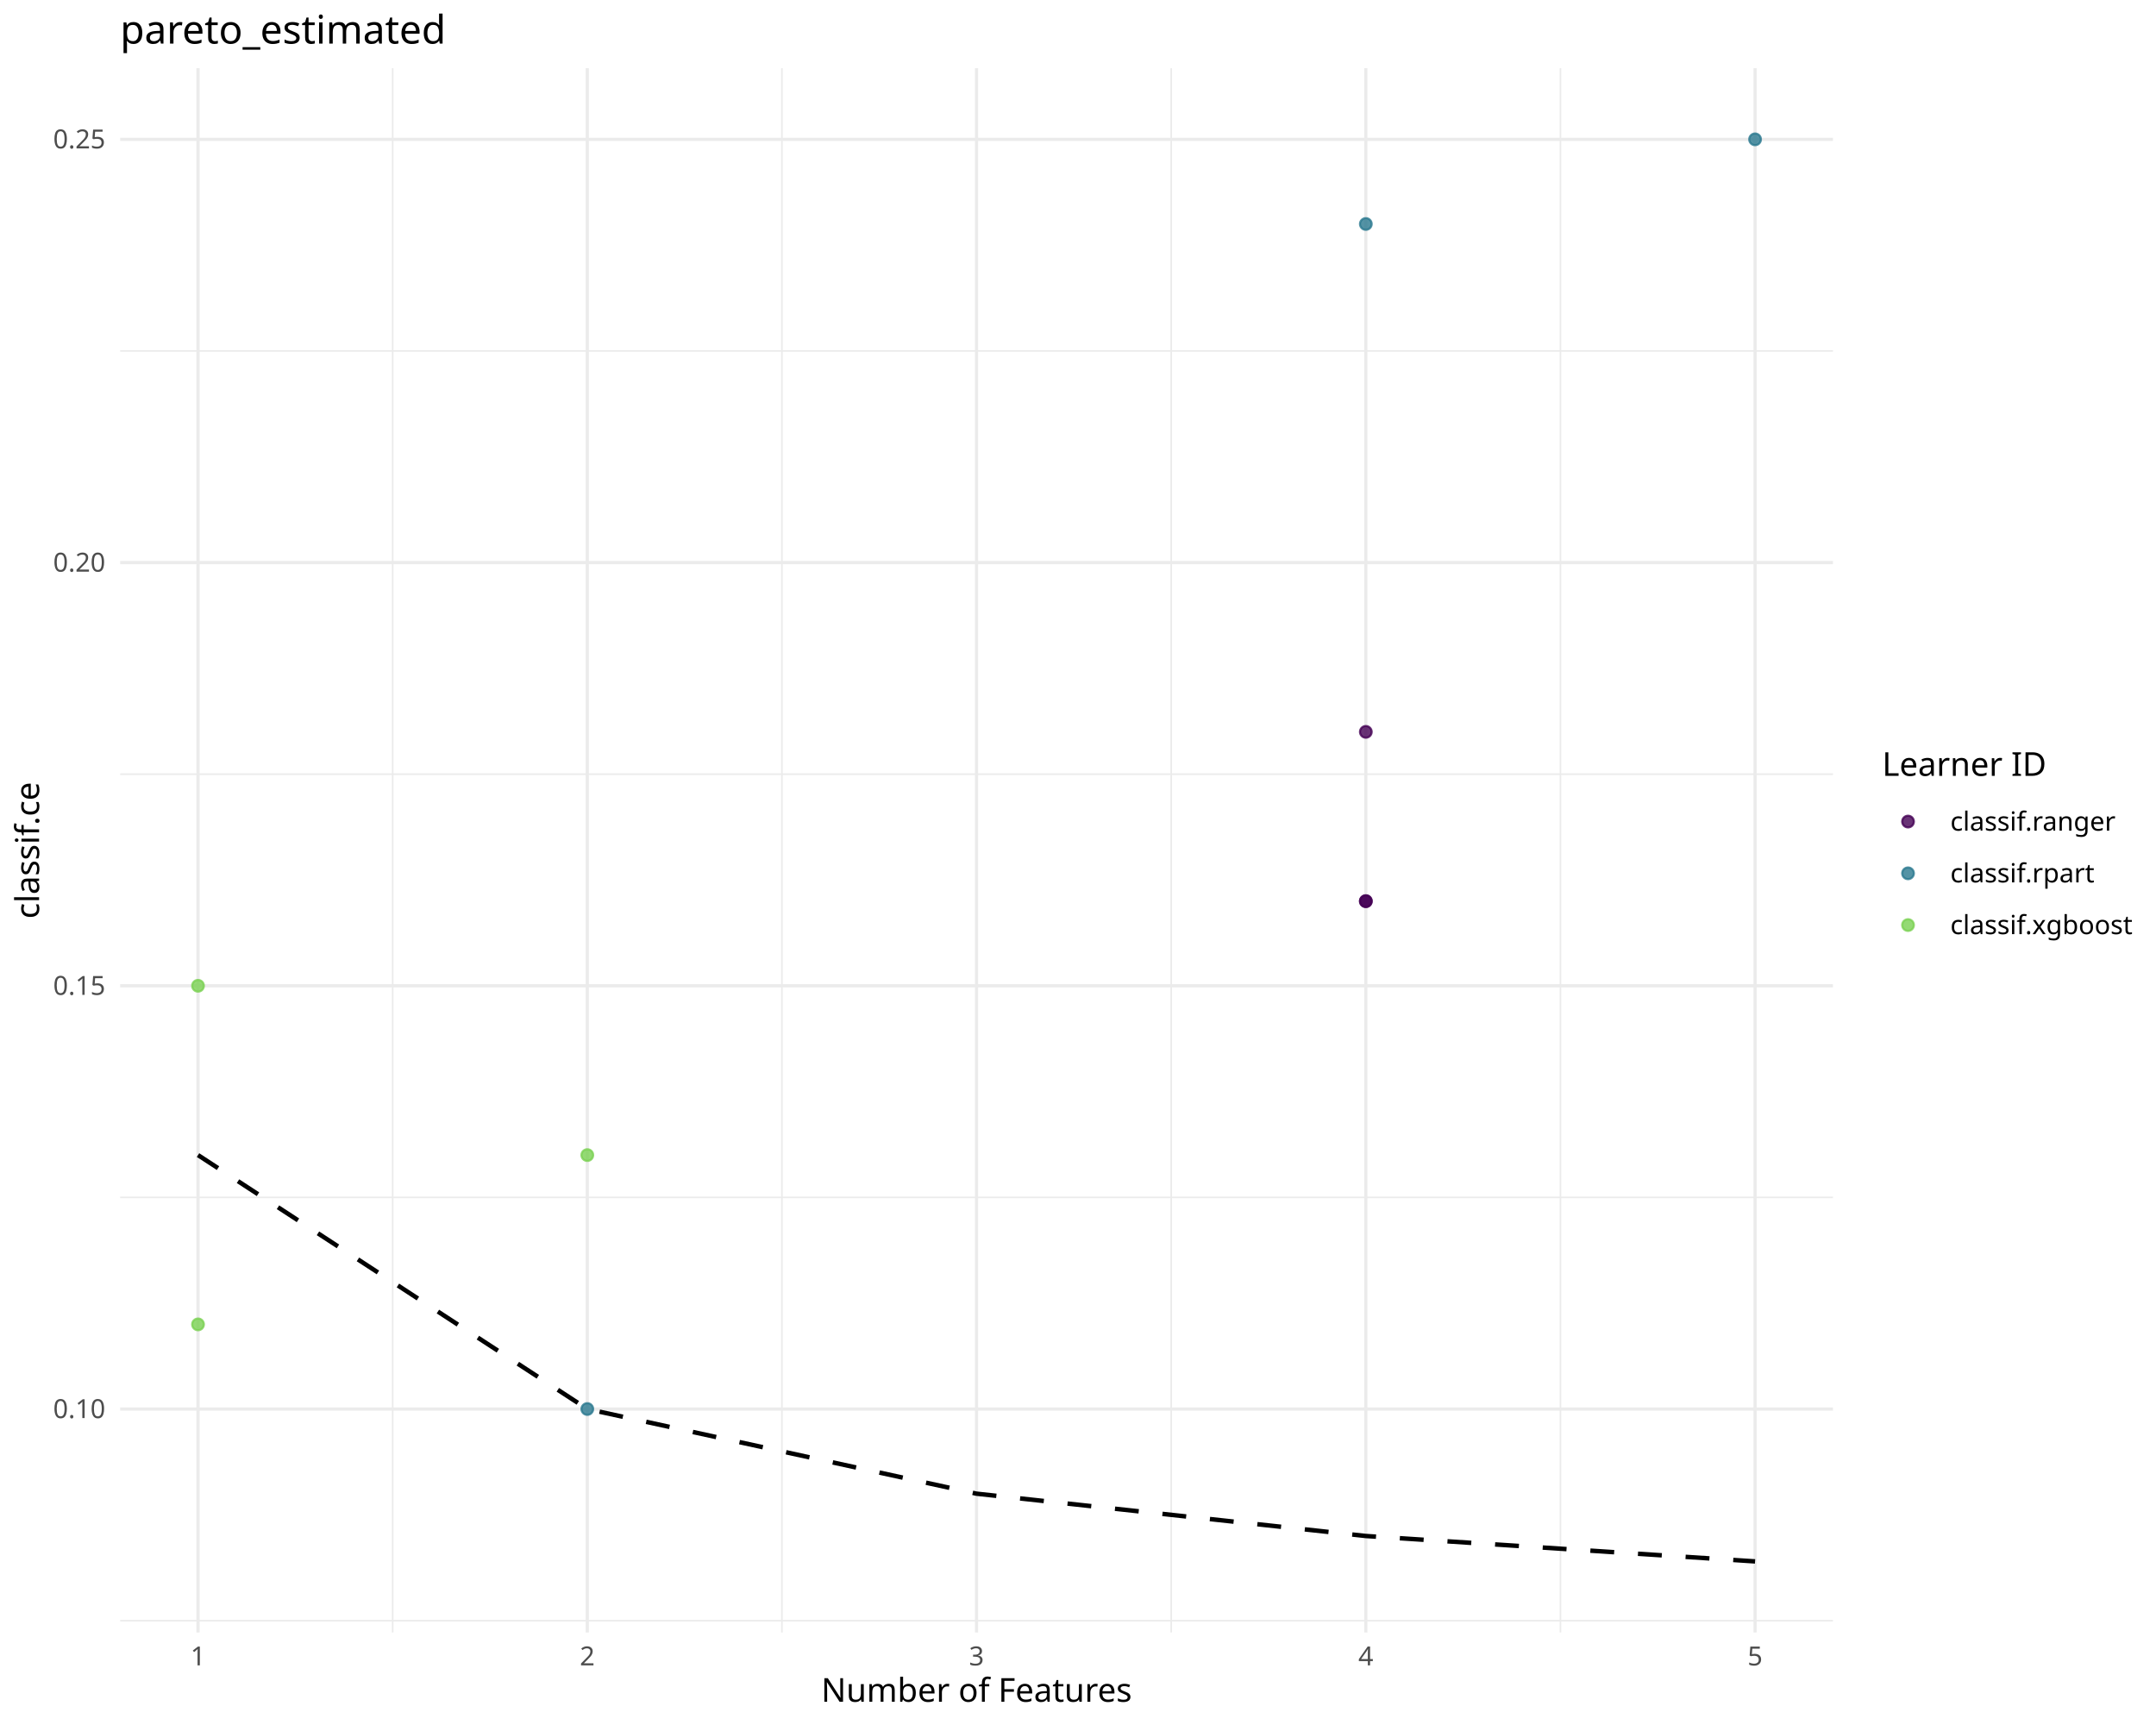
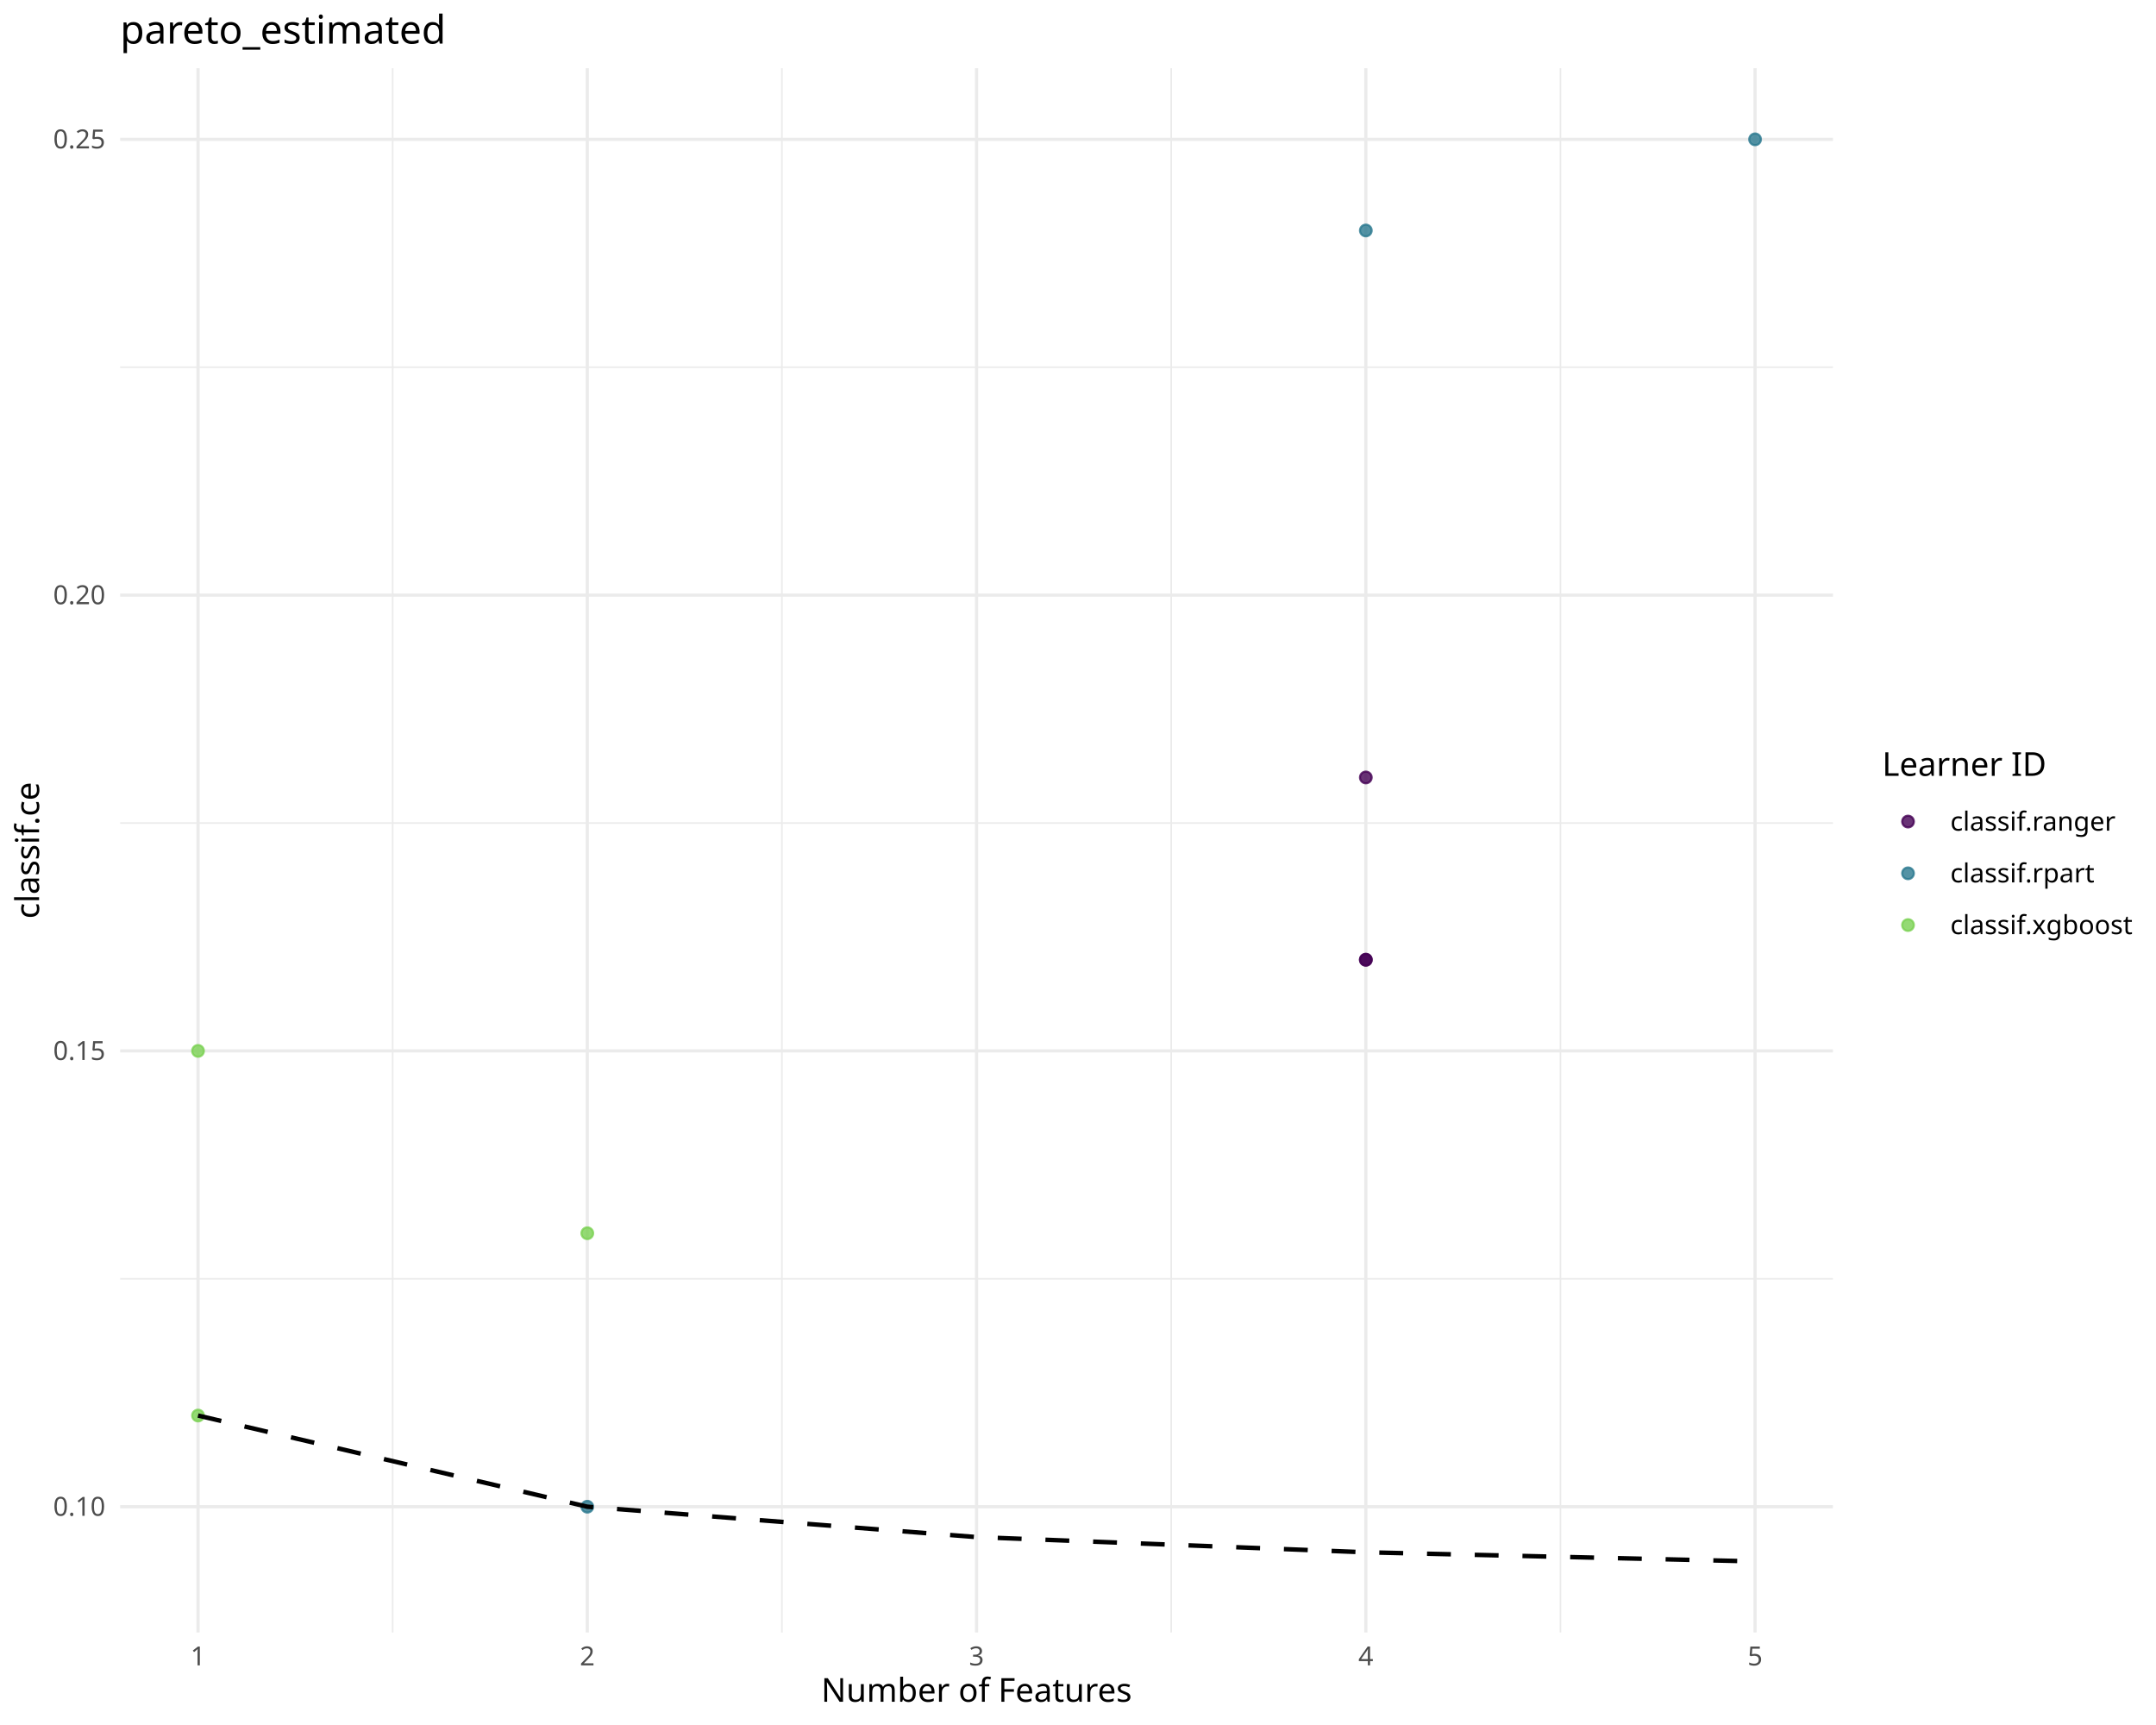
<svg xmlns="http://www.w3.org/2000/svg" class="svglite" data-engine-version="2.0" width="720.00pt" height="576.00pt" viewBox="0 0 720.00 576.00">
  <defs>
    <style type="text/css">
    .svglite line, .svglite polyline, .svglite polygon, .svglite path, .svglite rect, .svglite circle {
      fill: none;
      stroke: #000000;
      stroke-linecap: round;
      stroke-linejoin: round;
      stroke-miterlimit: 10.00;
    }
  </style>
  </defs>
  <rect width="100%" height="100%" style="stroke: none; fill: #FFFFFF;" />
  <defs>
    <clipPath id="cpMC4wMHw3MjAuMDB8MC4wMHw1NzYuMDA=">
      <rect x="0.00" y="0.00" width="720.00" height="576.00" />
    </clipPath>
  </defs>
  <g clip-path="url(#cpMC4wMHw3MjAuMDB8MC4wMHw1NzYuMDA=)">
    <rect x="0.00" y="0.00" width="720.00" height="576.00" style="stroke-width: 1.07; stroke: none; fill: #FFFFFF;" />
  </g>
  <defs>
    <clipPath id="cpNDAuMTN8NjEyLjExfDIyLjc4fDU0NS4xMQ==">
      <rect x="40.13" y="22.78" width="571.98" height="522.33" />
    </clipPath>
  </defs>
  <g clip-path="url(#cpNDAuMTN8NjEyLjExfDIyLjc4fDU0NS4xMQ==)">
-     <polyline points="40.13,541.16 612.11,541.16 " style="stroke-width: 0.53; stroke: #EBEBEB; stroke-linecap: butt;" />
-     <polyline points="40.13,399.83 612.11,399.83 " style="stroke-width: 0.53; stroke: #EBEBEB; stroke-linecap: butt;" />
-     <polyline points="40.13,258.51 612.11,258.51 " style="stroke-width: 0.53; stroke: #EBEBEB; stroke-linecap: butt;" />
-     <polyline points="40.13,117.19 612.11,117.19 " style="stroke-width: 0.53; stroke: #EBEBEB; stroke-linecap: butt;" />
+     <polyline points="40.13,427.01 612.11,427.01 " style="stroke-width: 0.53; stroke: #EBEBEB; stroke-linecap: butt;" />
+     <polyline points="40.13,274.82 612.11,274.82 " style="stroke-width: 0.53; stroke: #EBEBEB; stroke-linecap: butt;" />
+     <polyline points="40.13,122.62 612.11,122.62 " style="stroke-width: 0.53; stroke: #EBEBEB; stroke-linecap: butt;" />
    <polyline points="131.13,545.11 131.13,22.78 " style="stroke-width: 0.53; stroke: #EBEBEB; stroke-linecap: butt;" />
    <polyline points="261.12,545.11 261.12,22.78 " style="stroke-width: 0.53; stroke: #EBEBEB; stroke-linecap: butt;" />
    <polyline points="391.12,545.11 391.12,22.78 " style="stroke-width: 0.53; stroke: #EBEBEB; stroke-linecap: butt;" />
    <polyline points="521.12,545.11 521.12,22.78 " style="stroke-width: 0.53; stroke: #EBEBEB; stroke-linecap: butt;" />
-     <polyline points="40.13,470.49 612.11,470.49 " style="stroke-width: 1.07; stroke: #EBEBEB; stroke-linecap: butt;" />
-     <polyline points="40.13,329.17 612.11,329.17 " style="stroke-width: 1.07; stroke: #EBEBEB; stroke-linecap: butt;" />
-     <polyline points="40.13,187.85 612.11,187.85 " style="stroke-width: 1.07; stroke: #EBEBEB; stroke-linecap: butt;" />
+     <polyline points="40.13,503.11 612.11,503.11 " style="stroke-width: 1.07; stroke: #EBEBEB; stroke-linecap: butt;" />
+     <polyline points="40.13,350.91 612.11,350.91 " style="stroke-width: 1.07; stroke: #EBEBEB; stroke-linecap: butt;" />
+     <polyline points="40.13,198.72 612.11,198.72 " style="stroke-width: 1.07; stroke: #EBEBEB; stroke-linecap: butt;" />
    <polyline points="40.13,46.53 612.11,46.53 " style="stroke-width: 1.07; stroke: #EBEBEB; stroke-linecap: butt;" />
    <polyline points="66.13,545.11 66.13,22.78 " style="stroke-width: 1.07; stroke: #EBEBEB; stroke-linecap: butt;" />
    <polyline points="196.13,545.11 196.13,22.78 " style="stroke-width: 1.07; stroke: #EBEBEB; stroke-linecap: butt;" />
    <polyline points="326.12,545.11 326.12,22.78 " style="stroke-width: 1.07; stroke: #EBEBEB; stroke-linecap: butt;" />
    <polyline points="456.12,545.11 456.12,22.78 " style="stroke-width: 1.07; stroke: #EBEBEB; stroke-linecap: butt;" />
    <polyline points="586.11,545.11 586.11,22.78 " style="stroke-width: 1.07; stroke: #EBEBEB; stroke-linecap: butt;" />
-     <circle cx="196.13" cy="385.70" r="1.95" style="stroke-width: 0.71; stroke: #7AD151; stroke-opacity: 0.80; fill: #7AD151; fill-opacity: 0.80;" />
-     <circle cx="456.12" cy="74.79" r="1.95" style="stroke-width: 0.71; stroke: #2A788E; stroke-opacity: 0.80; fill: #2A788E; fill-opacity: 0.80;" />
-     <circle cx="456.12" cy="300.91" r="1.95" style="stroke-width: 0.71; stroke: #440154; stroke-opacity: 0.80; fill: #440154; fill-opacity: 0.80;" />
-     <circle cx="66.13" cy="442.23" r="1.95" style="stroke-width: 0.71; stroke: #7AD151; stroke-opacity: 0.80; fill: #7AD151; fill-opacity: 0.80;" />
+     <circle cx="196.13" cy="411.79" r="1.95" style="stroke-width: 0.71; stroke: #7AD151; stroke-opacity: 0.80; fill: #7AD151; fill-opacity: 0.80;" />
+     <circle cx="456.12" cy="76.96" r="1.95" style="stroke-width: 0.71; stroke: #2A788E; stroke-opacity: 0.80; fill: #2A788E; fill-opacity: 0.80;" />
+     <circle cx="456.12" cy="320.47" r="1.95" style="stroke-width: 0.71; stroke: #440154; stroke-opacity: 0.80; fill: #440154; fill-opacity: 0.80;" />
+     <circle cx="66.13" cy="472.67" r="1.95" style="stroke-width: 0.71; stroke: #7AD151; stroke-opacity: 0.80; fill: #7AD151; fill-opacity: 0.80;" />
    <circle cx="586.11" cy="46.53" r="1.95" style="stroke-width: 0.71; stroke: #2A788E; stroke-opacity: 0.80; fill: #2A788E; fill-opacity: 0.80;" />
-     <circle cx="456.12" cy="244.38" r="1.95" style="stroke-width: 0.71; stroke: #440154; stroke-opacity: 0.80; fill: #440154; fill-opacity: 0.80;" />
-     <circle cx="66.13" cy="329.17" r="1.95" style="stroke-width: 0.71; stroke: #7AD151; stroke-opacity: 0.80; fill: #7AD151; fill-opacity: 0.80;" />
-     <circle cx="196.13" cy="470.49" r="1.95" style="stroke-width: 0.71; stroke: #2A788E; stroke-opacity: 0.80; fill: #2A788E; fill-opacity: 0.80;" />
-     <circle cx="456.12" cy="300.91" r="1.95" style="stroke-width: 0.71; stroke: #440154; stroke-opacity: 0.80; fill: #440154; fill-opacity: 0.80;" />
-     <polyline points="66.13,385.70 196.13,470.49 326.12,498.76 456.12,512.89 586.11,521.37 " style="stroke-width: 1.49; stroke-dasharray: 7.97,7.97; stroke-linecap: butt;" />
+     <circle cx="456.12" cy="259.60" r="1.95" style="stroke-width: 0.71; stroke: #440154; stroke-opacity: 0.80; fill: #440154; fill-opacity: 0.80;" />
+     <circle cx="66.13" cy="350.91" r="1.95" style="stroke-width: 0.71; stroke: #7AD151; stroke-opacity: 0.80; fill: #7AD151; fill-opacity: 0.80;" />
+     <circle cx="196.13" cy="503.11" r="1.95" style="stroke-width: 0.71; stroke: #2A788E; stroke-opacity: 0.80; fill: #2A788E; fill-opacity: 0.80;" />
+     <circle cx="456.12" cy="320.47" r="1.95" style="stroke-width: 0.71; stroke: #440154; stroke-opacity: 0.80; fill: #440154; fill-opacity: 0.80;" />
+     <polyline points="66.13,472.67 196.13,503.11 326.12,513.25 456.12,518.33 586.11,521.37 " style="stroke-width: 1.49; stroke-dasharray: 7.97,7.97; stroke-linecap: butt;" />
  </g>
  <g clip-path="url(#cpMC4wMHw3MjAuMDB8MC4wMHw1NzYuMDA=)">
-     <text x="35.20" y="473.52" text-anchor="end" style="font-size: 8.80px; fill: #4D4D4D; font-family: sans;" textLength="17.13px" lengthAdjust="spacingAndGlyphs">0.10</text>
-     <text x="35.20" y="332.20" text-anchor="end" style="font-size: 8.80px; fill: #4D4D4D; font-family: sans;" textLength="17.13px" lengthAdjust="spacingAndGlyphs">0.15</text>
-     <text x="35.20" y="190.88" text-anchor="end" style="font-size: 8.80px; fill: #4D4D4D; font-family: sans;" textLength="17.13px" lengthAdjust="spacingAndGlyphs">0.20</text>
+     <text x="35.20" y="506.14" text-anchor="end" style="font-size: 8.80px; fill: #4D4D4D; font-family: sans;" textLength="17.13px" lengthAdjust="spacingAndGlyphs">0.10</text>
+     <text x="35.20" y="353.94" text-anchor="end" style="font-size: 8.80px; fill: #4D4D4D; font-family: sans;" textLength="17.13px" lengthAdjust="spacingAndGlyphs">0.15</text>
+     <text x="35.20" y="201.75" text-anchor="end" style="font-size: 8.80px; fill: #4D4D4D; font-family: sans;" textLength="17.13px" lengthAdjust="spacingAndGlyphs">0.20</text>
    <text x="35.20" y="49.55" text-anchor="end" style="font-size: 8.80px; fill: #4D4D4D; font-family: sans;" textLength="17.13px" lengthAdjust="spacingAndGlyphs">0.25</text>
    <text x="66.13" y="556.10" text-anchor="middle" style="font-size: 8.80px; fill: #4D4D4D; font-family: sans;" textLength="4.89px" lengthAdjust="spacingAndGlyphs">1</text>
    <text x="196.13" y="556.10" text-anchor="middle" style="font-size: 8.80px; fill: #4D4D4D; font-family: sans;" textLength="4.89px" lengthAdjust="spacingAndGlyphs">2</text>
    <text x="326.12" y="556.10" text-anchor="middle" style="font-size: 8.80px; fill: #4D4D4D; font-family: sans;" textLength="4.89px" lengthAdjust="spacingAndGlyphs">3</text>
    <text x="456.12" y="556.10" text-anchor="middle" style="font-size: 8.80px; fill: #4D4D4D; font-family: sans;" textLength="4.89px" lengthAdjust="spacingAndGlyphs">4</text>
    <text x="586.11" y="556.10" text-anchor="middle" style="font-size: 8.80px; fill: #4D4D4D; font-family: sans;" textLength="4.89px" lengthAdjust="spacingAndGlyphs">5</text>
    <text x="326.12" y="568.24" text-anchor="middle" style="font-size: 11.00px; font-family: sans;" textLength="97.83px" lengthAdjust="spacingAndGlyphs">Number of Features</text>
    <text transform="translate(13.05,283.95) rotate(-90)" text-anchor="middle" style="font-size: 11.00px; font-family: sans;" textLength="45.25px" lengthAdjust="spacingAndGlyphs">classif.ce</text>
    <text x="628.55" y="259.07" style="font-size: 11.00px; font-family: sans;" textLength="51.97px" lengthAdjust="spacingAndGlyphs">Learner ID</text>
    <circle cx="637.19" cy="274.33" r="1.95" style="stroke-width: 0.71; stroke: #440154; stroke-opacity: 0.80; fill: #440154; fill-opacity: 0.80;" />
    <circle cx="637.19" cy="291.61" r="1.95" style="stroke-width: 0.71; stroke: #2A788E; stroke-opacity: 0.80; fill: #2A788E; fill-opacity: 0.80;" />
    <circle cx="637.19" cy="308.89" r="1.95" style="stroke-width: 0.71; stroke: #7AD151; stroke-opacity: 0.80; fill: #7AD151; fill-opacity: 0.80;" />
    <text x="651.31" y="277.36" style="font-size: 8.80px; font-family: sans;" textLength="52.34px" lengthAdjust="spacingAndGlyphs">classif.ranger</text>
    <text x="651.31" y="294.64" style="font-size: 8.80px; font-family: sans;" textLength="45.00px" lengthAdjust="spacingAndGlyphs">classif.rpart</text>
    <text x="651.31" y="311.92" style="font-size: 8.80px; font-family: sans;" textLength="57.73px" lengthAdjust="spacingAndGlyphs">classif.xgboost</text>
    <text x="40.13" y="14.56" style="font-size: 13.20px; font-family: sans;" textLength="102.01px" lengthAdjust="spacingAndGlyphs">pareto_estimated</text>
  </g>
</svg>
